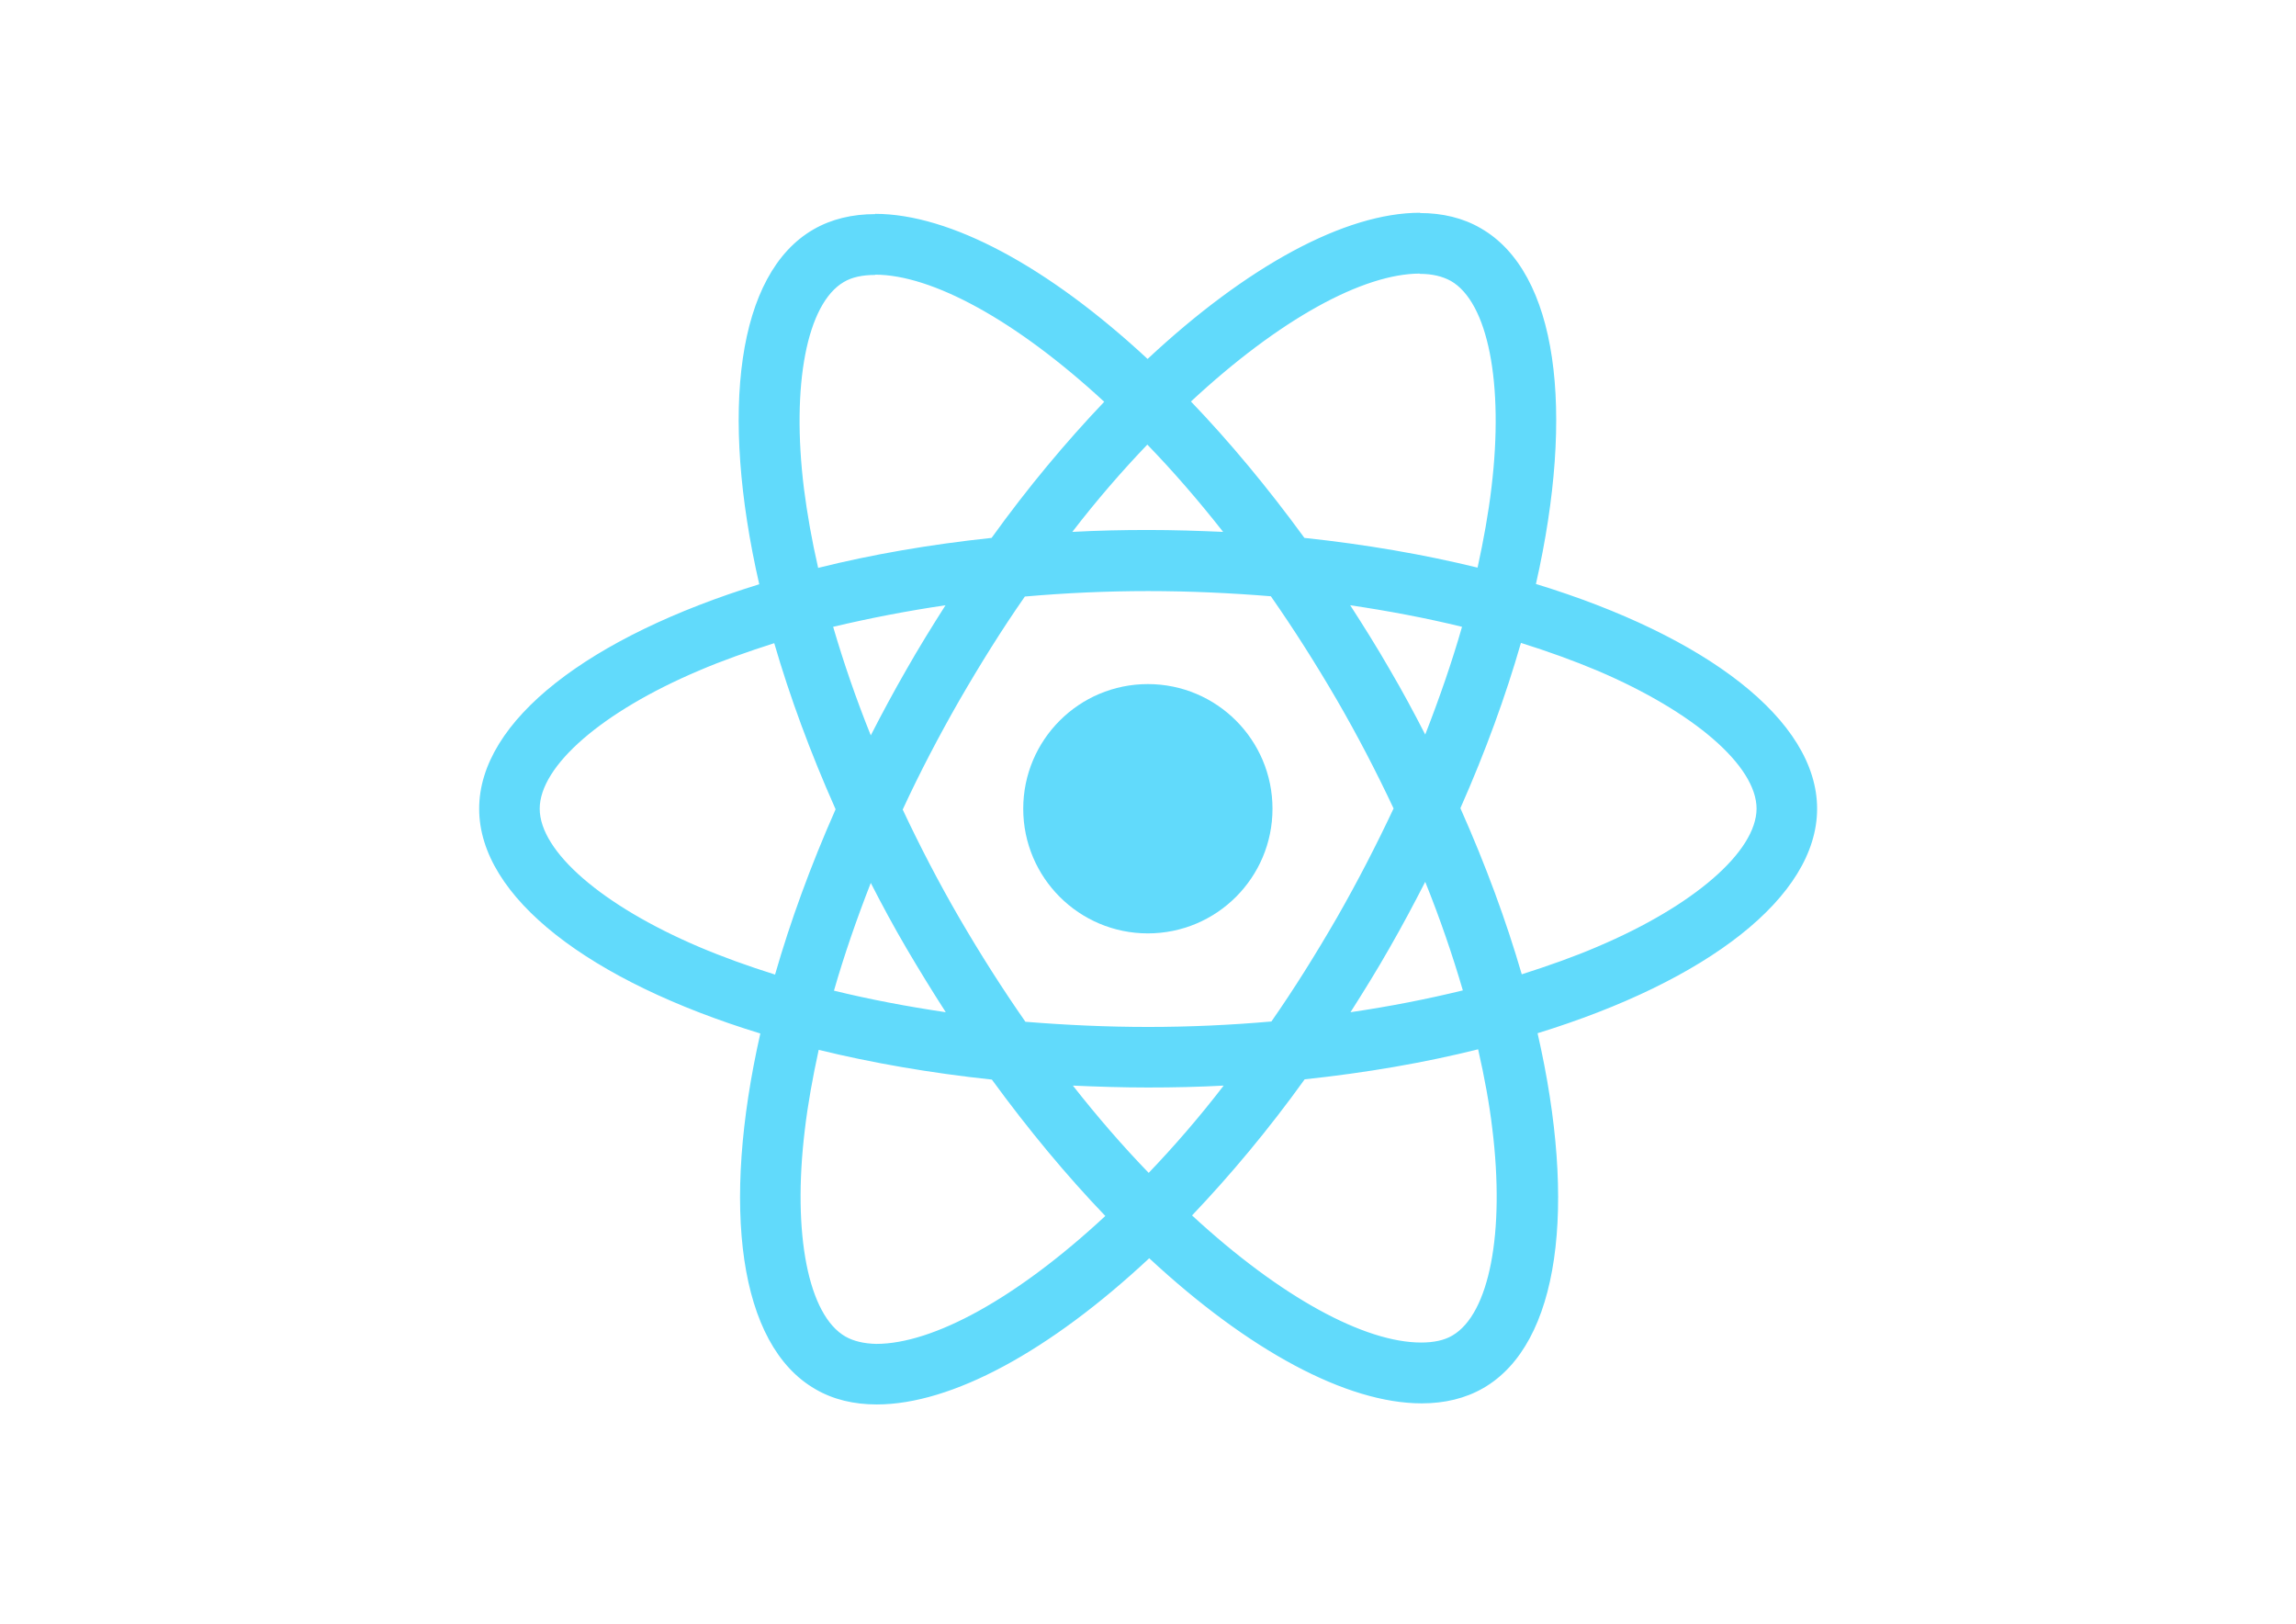
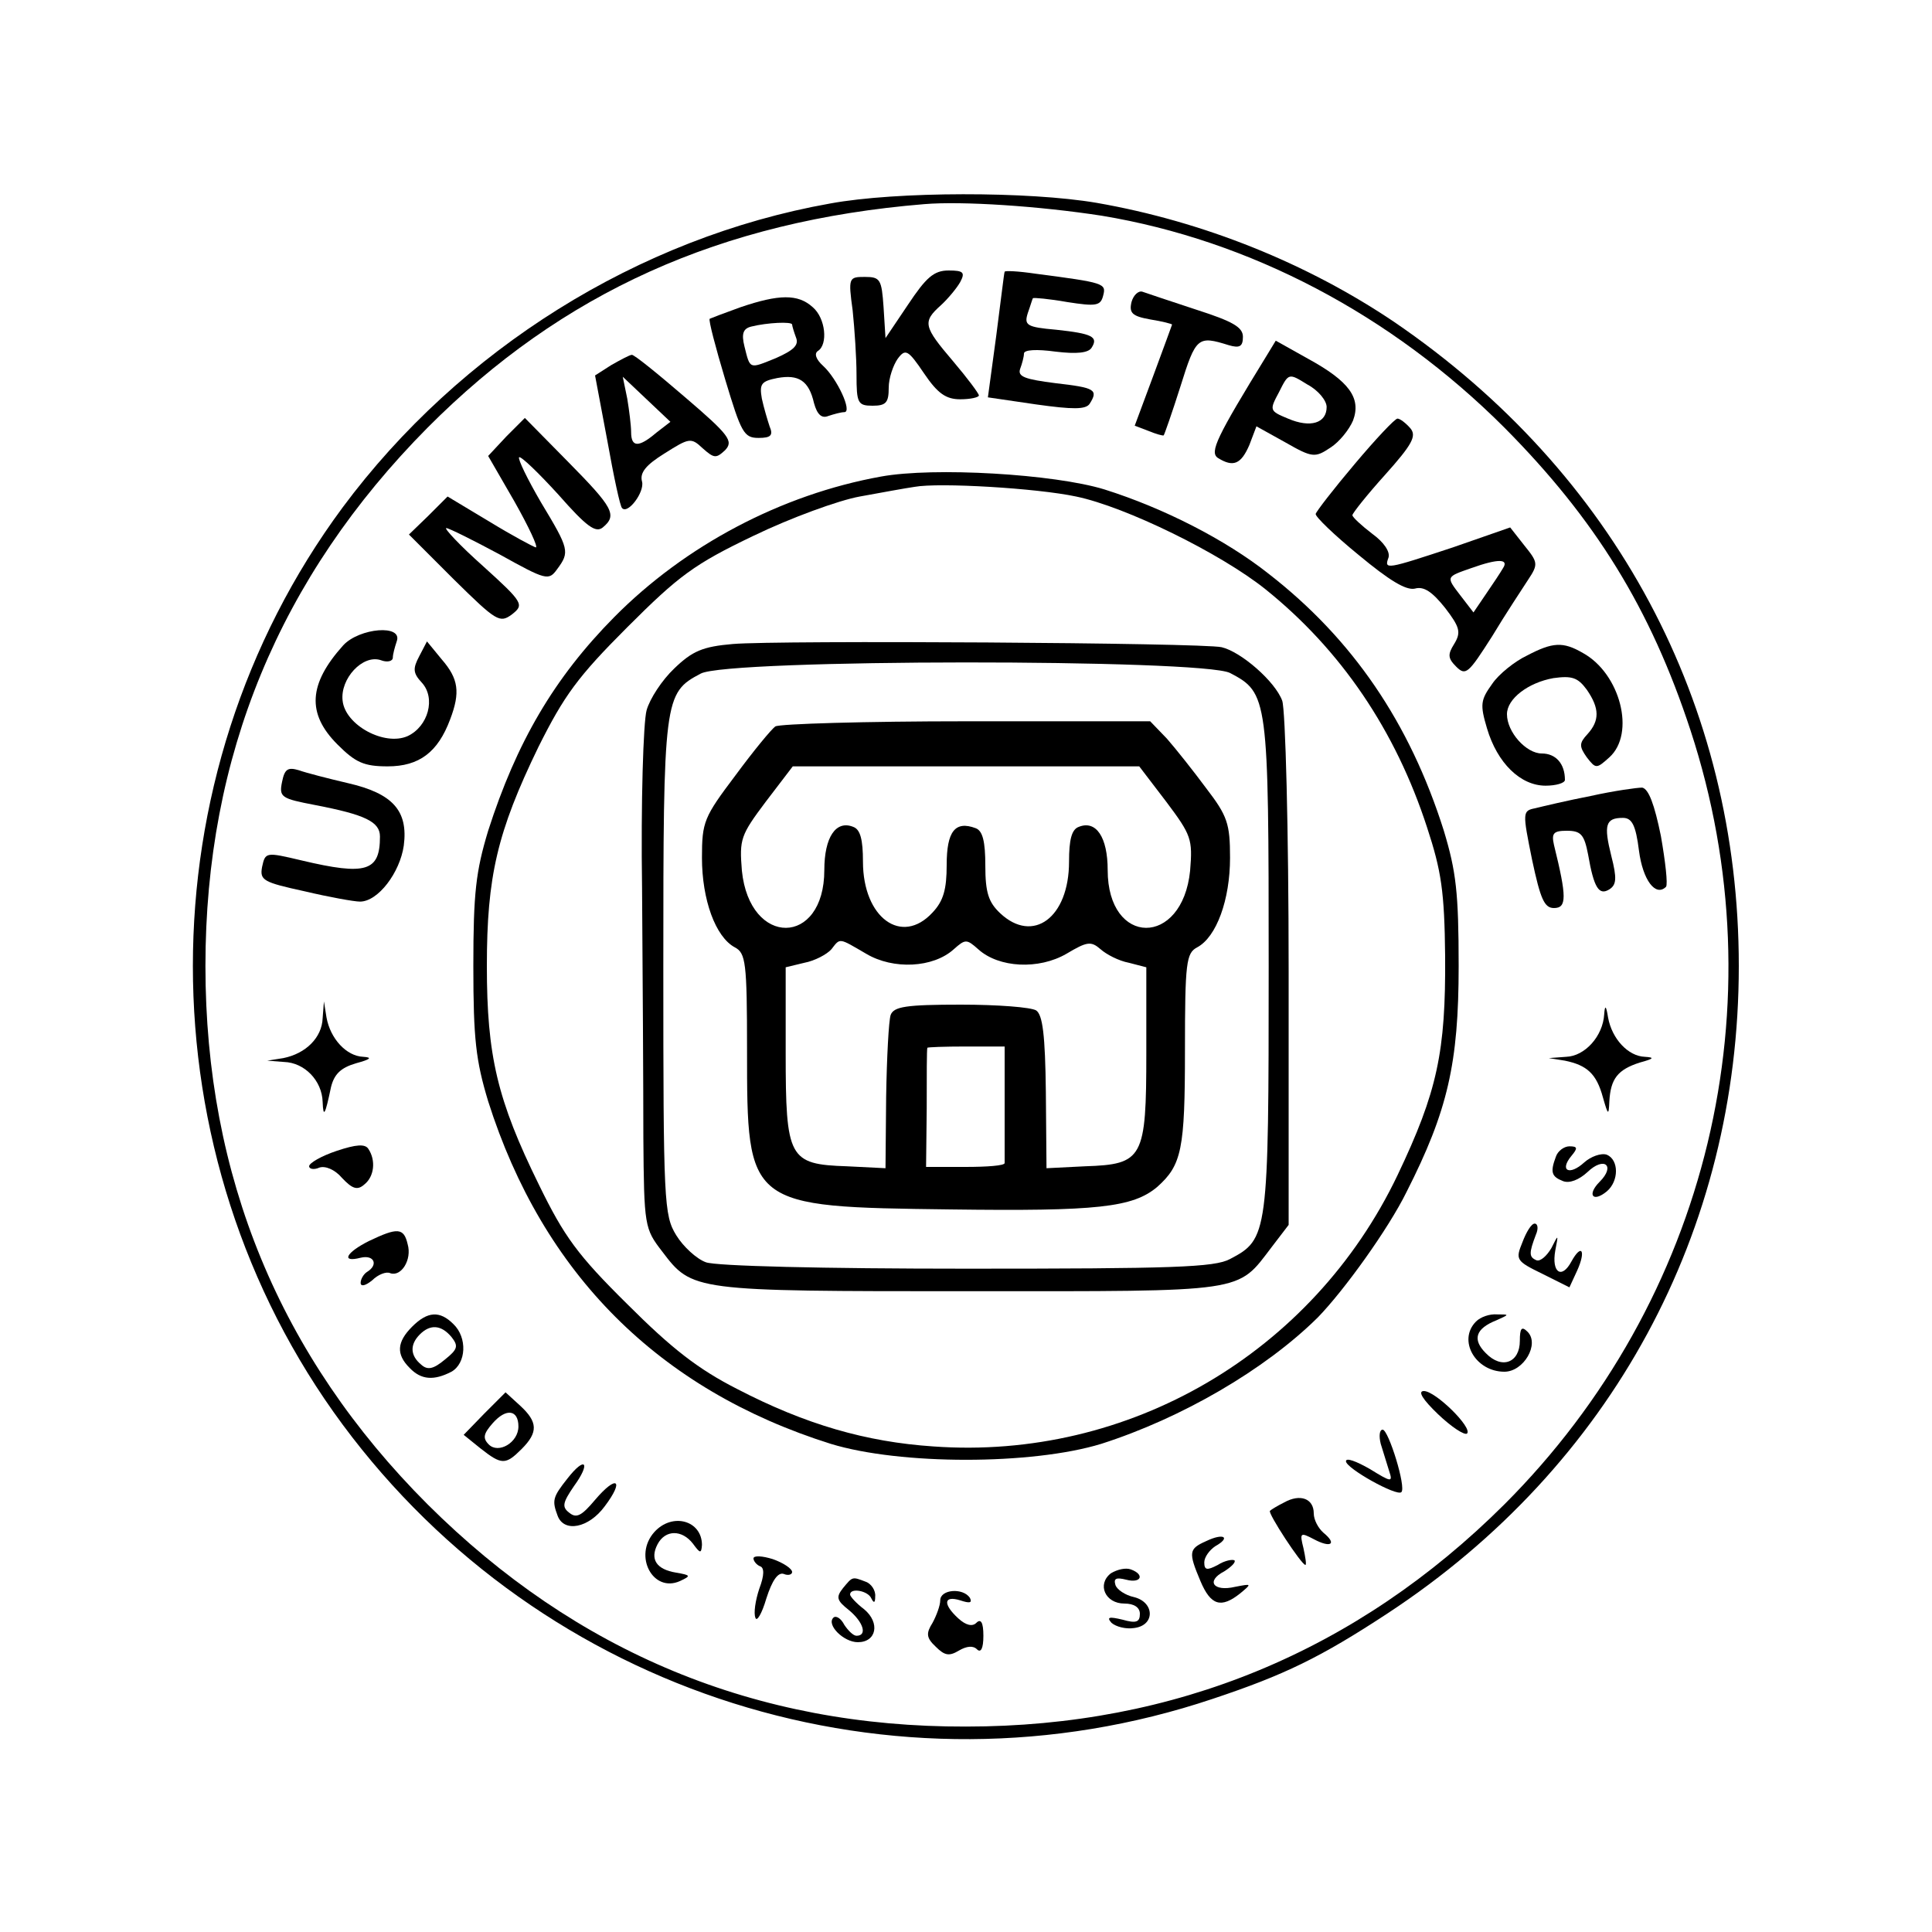
- <svg xmlns="http://www.w3.org/2000/svg" viewBox="0 0 841.9 595.3">
-   <g fill="#61DAFB">
-     <path d="M666.3 296.5c0-32.5-40.7-63.3-103.1-82.4 14.4-63.6 8-114.2-20.2-130.4-6.5-3.8-14.1-5.6-22.4-5.6v22.3c4.6 0 8.3.9 11.4 2.6 13.6 7.8 19.5 37.5 14.9 75.7-1.1 9.4-2.9 19.3-5.1 29.4-19.6-4.8-41-8.5-63.5-10.9-13.5-18.5-27.5-35.3-41.6-50 32.6-30.3 63.2-46.9 84-46.9V78c-27.5 0-63.5 19.6-99.9 53.6-36.4-33.8-72.4-53.2-99.9-53.2v22.3c20.7 0 51.4 16.5 84 46.6-14 14.7-28 31.4-41.3 49.9-22.6 2.4-44 6.1-63.6 11-2.3-10-4-19.7-5.2-29-4.7-38.2 1.1-67.9 14.6-75.8 3-1.8 6.9-2.6 11.5-2.6V78.5c-8.4 0-16 1.8-22.6 5.6-28.1 16.2-34.4 66.7-19.9 130.1-62.2 19.2-102.7 49.9-102.7 82.3 0 32.5 40.7 63.3 103.1 82.4-14.4 63.6-8 114.2 20.2 130.4 6.5 3.8 14.1 5.6 22.5 5.6 27.5 0 63.5-19.6 99.9-53.6 36.4 33.8 72.4 53.2 99.9 53.2 8.4 0 16-1.8 22.6-5.6 28.1-16.2 34.4-66.7 19.9-130.1 62-19.1 102.5-49.9 102.5-82.3zm-130.2-66.7c-3.7 12.9-8.3 26.2-13.5 39.5-4.1-8-8.4-16-13.1-24-4.6-8-9.5-15.8-14.4-23.4 14.2 2.1 27.9 4.7 41 7.9zm-45.8 106.5c-7.8 13.5-15.8 26.3-24.1 38.2-14.9 1.3-30 2-45.2 2-15.1 0-30.2-.7-45-1.9-8.3-11.9-16.4-24.6-24.2-38-7.6-13.1-14.5-26.4-20.8-39.8 6.2-13.4 13.2-26.8 20.7-39.9 7.8-13.5 15.8-26.3 24.1-38.2 14.9-1.3 30-2 45.2-2 15.1 0 30.2.7 45 1.9 8.3 11.9 16.4 24.6 24.2 38 7.6 13.1 14.5 26.4 20.8 39.8-6.3 13.4-13.2 26.8-20.7 39.9zm32.3-13c5.4 13.4 10 26.8 13.8 39.8-13.1 3.2-26.9 5.9-41.2 8 4.9-7.7 9.8-15.6 14.4-23.7 4.6-8 8.9-16.1 13-24.1zM421.2 430c-9.3-9.6-18.6-20.3-27.8-32 9 .4 18.2.7 27.5.7 9.4 0 18.7-.2 27.8-.7-9 11.7-18.3 22.4-27.5 32zm-74.4-58.9c-14.2-2.1-27.9-4.7-41-7.9 3.7-12.9 8.3-26.2 13.5-39.5 4.1 8 8.4 16 13.1 24 4.7 8 9.5 15.8 14.4 23.4zM420.7 163c9.3 9.6 18.6 20.3 27.8 32-9-.4-18.2-.7-27.5-.7-9.4 0-18.7.2-27.8.7 9-11.7 18.3-22.4 27.5-32zm-74 58.9c-4.9 7.7-9.8 15.6-14.4 23.7-4.6 8-8.9 16-13 24-5.4-13.4-10-26.8-13.8-39.8 13.1-3.1 26.9-5.8 41.2-7.9zm-90.5 125.2c-35.4-15.1-58.3-34.9-58.3-50.6 0-15.7 22.9-35.6 58.3-50.6 8.6-3.7 18-7 27.7-10.1 5.7 19.6 13.2 40 22.5 60.9-9.2 20.8-16.6 41.1-22.2 60.6-9.9-3.1-19.3-6.5-28-10.2zM310 490c-13.6-7.8-19.5-37.5-14.9-75.7 1.1-9.4 2.9-19.3 5.1-29.4 19.6 4.8 41 8.5 63.5 10.9 13.5 18.5 27.5 35.3 41.6 50-32.6 30.3-63.2 46.9-84 46.9-4.5-.1-8.3-1-11.3-2.7zm237.2-76.2c4.7 38.2-1.1 67.9-14.6 75.8-3 1.8-6.9 2.6-11.5 2.6-20.7 0-51.4-16.5-84-46.6 14-14.7 28-31.4 41.3-49.9 22.6-2.4 44-6.1 63.6-11 2.3 10.1 4.1 19.8 5.2 29.1zm38.5-66.7c-8.6 3.7-18 7-27.7 10.1-5.7-19.6-13.2-40-22.5-60.9 9.2-20.8 16.6-41.1 22.2-60.6 9.9 3.1 19.3 6.5 28.1 10.2 35.4 15.1 58.3 34.9 58.3 50.6-.1 15.7-23 35.6-58.4 50.6zM320.8 78.4z" />
-     <circle cx="420.9" cy="296.5" r="45.7" />
-     <path d="M520.5 78.1z" />
+ <svg xmlns="http://www.w3.org/2000/svg" version="1.0" width="300pt" height="300pt" viewBox="0 0 300 300" preserveAspectRatio="xMidYMid meet">
+   <g transform="translate(0,300) scale(0.1,-0.1)" fill="#000000" stroke="none">
+     <path d="M1289 2684 c-298 -53 -575 -227 -757 -472 -310 -419 -310 -1005 0 -1424 311 -420 856 -592 1351 -426 111 37 167 64 272 133 347 228 545 593 545 1005 0 407 -192 766 -535 1000 -135 91 -296 156 -462 185 -105 18 -311 18 -414 -1z m422 -19 c229 -38 449 -153 625 -329 141 -142 227 -281 289 -470 139 -424 28 -885 -289 -1202 -229 -228 -511 -345 -836 -345 -326 -1 -605 115 -836 345 -230 230 -345 510 -345 836 0 326 115 604 345 836 209 210 455 321 771 347 59 5 179 -3 276 -18z" />
+     <path d="M1410 2527 l-35 -52 -3 48 c-3 43 -5 47 -29 47 -25 0 -26 -1 -19 -52 3 -29 6 -74 6 -100 0 -44 2 -48 25 -48 21 0 25 5 25 28 0 15 7 35 14 45 12 16 16 14 41 -23 21 -31 34 -40 56 -40 16 0 29 3 29 6 0 3 -18 27 -40 53 -46 54 -48 61 -19 87 11 10 25 27 30 36 8 15 5 18 -18 18 -23 0 -35 -11 -63 -53z" />
+     <path d="M1560 2578 c-1 -2 -6 -46 -13 -99 l-13 -96 75 -11 c57 -8 77 -8 83 1 14 22 8 25 -53 32 -47 6 -59 10 -55 22 3 8 6 19 6 24 0 6 20 7 49 3 33 -4 51 -2 56 6 11 17 1 22 -55 28 -46 4 -50 7 -44 26 4 11 7 22 8 23 1 1 25 -1 53 -6 45 -7 52 -6 56 10 5 19 2 20 -105 34 -27 4 -48 5 -48 3z" />
+     <path d="M1757 2531 c-4 -17 1 -22 29 -27 19 -3 34 -7 34 -8 0 0 -13 -36 -29 -79 l-29 -78 21 -8 c12 -5 23 -8 24 -7 1 1 13 35 26 76 24 77 27 79 75 64 17 -5 22 -2 22 13 0 15 -16 24 -72 42 -40 13 -78 26 -84 28 -6 2 -14 -5 -17 -16z" />
+     <path d="M1150 2523 c-25 -9 -46 -17 -48 -18 -2 -2 9 -44 24 -94 25 -83 29 -91 52 -91 19 0 23 4 17 18 -3 9 -9 29 -12 43 -4 23 -1 27 24 32 33 6 49 -4 57 -39 5 -18 12 -24 22 -20 9 3 20 6 25 6 13 0 -11 52 -33 72 -11 10 -14 19 -8 23 16 10 12 51 -8 68 -23 21 -53 20 -112 0z m80 -27 c0 -2 3 -12 6 -20 5 -12 -4 -20 -31 -32 -42 -17 -40 -18 -49 18 -5 20 -2 28 11 31 24 6 63 8 63 3z" />
+     <path d="M1967 2448 c-78 -127 -89 -150 -76 -159 24 -15 36 -10 49 20 l11 29 45 -25 c42 -24 46 -24 70 -8 14 9 29 28 35 42 13 35 -6 61 -70 96 l-50 28 -14 -23z m93 -80 c0 -25 -25 -33 -60 -18 -29 12 -29 13 -14 41 15 30 15 30 44 12 17 -9 30 -25 30 -35z" />
+     <path d="M949 2433 l-25 -16 19 -101 c10 -56 20 -103 23 -105 9 -10 35 25 31 41 -4 14 6 26 35 44 38 24 41 25 59 8 18 -16 21 -16 35 -3 13 14 7 23 -62 82 -43 37 -80 67 -83 66 -3 0 -18 -8 -32 -16z m70 -105 c-27 -23 -39 -23 -39 1 0 10 -3 34 -6 52 l-7 34 37 -35 37 -35 -22 -17z" />
+     <path d="M786 2322 l-28 -30 41 -71 c22 -39 37 -71 33 -71 -4 1 -36 18 -72 40 l-65 39 -30 -30 -30 -29 70 -70 c66 -65 71 -68 90 -54 19 15 18 18 -45 75 -36 32 -61 59 -57 59 4 0 42 -19 83 -41 72 -40 76 -41 89 -23 20 27 19 31 -25 104 -21 36 -36 67 -34 70 3 2 30 -24 61 -58 44 -50 58 -60 69 -51 23 19 16 31 -54 102 l-67 68 -29 -29z" />
+     <path d="M2104 2280 c-33 -39 -60 -74 -61 -78 -1 -4 29 -33 67 -64 47 -39 73 -55 87 -52 14 4 27 -5 47 -30 23 -30 25 -38 14 -56 -10 -16 -10 -22 3 -35 15 -15 19 -11 56 47 21 35 47 74 56 88 16 24 15 27 -6 53 l-22 28 -89 -31 c-103 -34 -107 -35 -100 -16 3 9 -7 24 -25 37 -17 13 -31 26 -31 29 0 3 23 32 51 63 42 47 49 60 39 72 -7 8 -16 15 -20 15 -4 0 -34 -32 -66 -70z m230 -162 c-4 -7 -16 -25 -27 -41 l-19 -28 -20 26 c-23 30 -23 29 17 43 42 15 58 14 49 0z" />
+     <path d="M1368 2260 c-155 -28 -304 -107 -414 -218 -94 -95 -152 -195 -196 -332 -19 -63 -23 -96 -23 -210 0 -114 4 -147 23 -210 85 -268 265 -448 532 -532 108 -33 312 -33 420 0 125 40 254 115 336 196 41 42 110 138 138 195 64 126 81 200 81 351 0 114 -4 147 -23 210 -53 168 -142 298 -272 399 -67 53 -163 102 -255 131 -78 24 -265 35 -347 20z m303 -31 c77 -16 224 -88 294 -144 117 -94 202 -219 251 -370 22 -67 27 -99 28 -200 1 -148 -12 -210 -74 -340 -132 -276 -417 -443 -721 -421 -104 7 -198 34 -304 89 -61 31 -102 63 -171 132 -77 76 -98 105 -137 185 -65 132 -81 201 -81 340 0 139 16 208 80 340 40 80 61 109 138 186 80 80 104 98 196 142 58 28 132 55 165 61 33 6 71 13 85 15 38 7 190 -2 251 -15z" />
+     <path d="M1138 2000 c-47 -4 -63 -11 -91 -38 -19 -18 -38 -47 -43 -65 -5 -18 -9 -142 -7 -277 1 -135 2 -308 2 -386 1 -138 2 -142 29 -177 47 -62 47 -62 477 -62 434 0 415 -3 470 69 l26 34 0 395 c0 220 -5 405 -10 419 -11 30 -64 76 -94 83 -30 7 -689 11 -759 5z m772 -45 c59 -31 60 -37 60 -455 0 -418 -1 -424 -60 -455 -24 -13 -89 -15 -409 -15 -222 0 -390 4 -405 10 -14 5 -35 24 -46 42 -19 31 -20 51 -20 416 0 418 1 426 58 456 41 23 779 23 822 1z" />
+     <path d="M1204 1872 c-6 -4 -34 -38 -62 -76 -49 -65 -52 -72 -52 -128 0 -65 21 -123 51 -139 17 -9 19 -23 19 -160 0 -243 0 -243 316 -247 228 -3 283 3 321 35 38 34 43 58 43 212 0 137 2 151 19 160 30 16 51 74 51 139 0 53 -4 65 -37 108 -20 27 -47 61 -61 77 l-26 27 -285 0 c-157 0 -291 -4 -297 -8z m607 -117 c39 -52 41 -58 37 -107 -12 -119 -128 -118 -128 1 0 51 -18 78 -45 67 -11 -4 -15 -20 -15 -54 0 -87 -56 -128 -107 -80 -18 17 -23 32 -23 74 0 37 -4 54 -15 58 -32 12 -45 -5 -45 -57 0 -38 -5 -56 -22 -74 -48 -52 -108 -8 -108 79 0 34 -4 50 -15 54 -27 11 -45 -16 -45 -67 0 -119 -116 -120 -128 -1 -4 49 -2 55 37 107 l42 55 269 0 269 0 42 -55z m-466 -236 c42 -25 104 -22 136 7 18 16 20 16 38 0 32 -29 94 -32 137 -7 32 19 38 20 53 7 9 -8 28 -18 44 -21 l27 -7 0 -133 c0 -164 -5 -173 -95 -176 l-60 -3 -1 118 c-1 89 -5 120 -15 127 -8 5 -60 9 -117 9 -85 0 -104 -3 -109 -16 -3 -9 -6 -66 -7 -127 l-1 -111 -60 3 c-90 3 -95 12 -95 176 l0 133 29 7 c16 3 35 13 42 21 14 18 11 18 54 -7z m215 -231 c0 -49 0 -91 0 -94 0 -4 -27 -6 -61 -6 l-61 0 1 91 c0 50 0 92 1 94 0 1 27 2 60 2 l60 0 0 -87z" />
+     <path d="M533 1998 c-54 -60 -57 -106 -9 -154 28 -28 41 -34 78 -34 49 0 78 22 97 73 16 42 13 63 -13 93 l-23 28 -12 -23 c-10 -19 -10 -26 4 -41 22 -24 10 -68 -22 -83 -36 -16 -97 17 -101 55 -4 34 31 72 59 63 10 -4 19 -2 19 4 0 5 3 16 6 25 10 27 -58 21 -83 -6z" />
+     <path d="M2371 1982 c-19 -9 -44 -29 -54 -44 -18 -25 -19 -32 -8 -69 16 -54 52 -89 91 -89 16 0 30 4 30 9 0 25 -14 41 -36 41 -24 0 -54 33 -54 61 0 24 33 49 72 56 29 4 38 1 52 -18 20 -29 20 -48 1 -69 -13 -14 -13 -19 -1 -36 14 -18 15 -18 35 0 41 37 17 130 -41 162 -31 18 -47 17 -87 -4z" />
+     <path d="M438 1786 c-5 -24 -1 -26 51 -36 78 -15 101 -26 101 -49 0 -54 -21 -61 -122 -37 -55 13 -56 13 -61 -10 -4 -21 2 -24 66 -38 38 -9 77 -16 86 -16 28 0 62 45 68 87 7 54 -17 81 -87 97 -30 7 -65 16 -76 20 -17 5 -22 2 -26 -18z" />
+     <path d="M2470 1764 c-36 -7 -74 -16 -86 -19 -20 -4 -20 -6 -5 -80 13 -61 19 -75 34 -75 20 0 20 17 0 98 -4 18 -1 22 20 22 22 0 27 -6 33 -37 9 -52 17 -64 33 -54 11 7 12 17 3 52 -12 48 -9 59 18 59 14 0 20 -11 25 -51 6 -46 26 -72 42 -56 3 4 -1 39 -8 79 -10 49 -19 73 -29 75 -8 0 -44 -5 -80 -13z" />
+     <path d="M501 1419 c-1 -30 -26 -55 -61 -62 l-25 -4 26 -2 c32 -1 59 -29 60 -62 1 -26 4 -20 13 23 5 20 15 30 39 37 22 6 26 9 11 10 -26 1 -51 28 -57 61 l-4 25 -2 -26z" />
+     <path d="M2491 1425 c-2 -34 -30 -65 -59 -66 l-27 -2 25 -4 c34 -7 49 -20 59 -57 8 -28 9 -29 10 -6 2 35 13 49 47 60 22 6 24 8 8 9 -26 1 -51 28 -57 61 -3 19 -5 20 -6 5z" />
+     <path d="M523 1213 c-24 -8 -43 -19 -43 -24 0 -4 7 -6 16 -2 9 3 24 -3 35 -16 16 -17 24 -20 35 -10 15 12 18 37 6 55 -5 8 -19 7 -49 -3z" />
+     <path d="M2416 1204 c-9 -24 -7 -31 11 -38 10 -4 25 2 38 14 26 25 44 10 19 -15 -20 -20 -11 -33 11 -15 19 16 19 49 0 57 -9 3 -25 -3 -35 -12 -23 -21 -39 -13 -20 10 10 12 10 15 -3 15 -8 0 -18 -7 -21 -16z" />
+     <path d="M2364 1071 c-11 -27 -10 -29 31 -49 l42 -21 12 26 c14 31 7 43 -9 14 -15 -28 -31 -17 -25 17 5 26 5 26 -6 4 -7 -12 -17 -21 -23 -19 -12 5 -12 11 -1 40 4 9 3 17 -2 17 -5 0 -13 -13 -19 -29z" />
+     <path d="M573 1073 c-36 -18 -44 -34 -13 -26 21 5 28 -11 10 -22 -5 -3 -10 -11 -10 -17 0 -6 7 -5 18 4 9 9 22 14 28 11 17 -6 34 21 27 45 -6 26 -16 26 -60 5z" />
+     <path d="M640 940 c-24 -24 -25 -43 -4 -64 18 -19 38 -20 65 -6 23 13 25 53 3 74 -21 21 -40 20 -64 -4z m61 -16 c11 -14 10 -19 -10 -35 -18 -15 -27 -17 -37 -8 -17 14 -18 31 -2 47 16 16 33 15 49 -4z" />
+     <path d="M2292 948 c-29 -29 -1 -78 44 -78 30 0 55 43 36 62 -9 9 -12 6 -12 -14 0 -34 -28 -45 -53 -19 -21 21 -16 38 17 51 20 9 20 9 1 9 -12 1 -26 -4 -33 -11z" />
+     <path d="M752 805 l-32 -33 26 -21 c33 -26 39 -26 64 -1 26 26 25 42 -2 67 l-23 21 -33 -33z m53 -20 c0 -25 -31 -43 -46 -28 -10 10 -8 17 6 33 21 24 40 21 40 -5z" />
+     <path d="M2233 804 c21 -20 41 -33 45 -30 9 9 -49 66 -67 66 -10 0 -2 -13 22 -36z" />
+     <path d="M2144 758 c4 -13 10 -32 13 -42 6 -18 4 -18 -30 3 -21 12 -37 18 -37 12 0 -11 79 -55 86 -48 8 7 -20 97 -29 97 -5 0 -6 -10 -3 -22z" />
+     <path d="M881 704 c-23 -29 -24 -34 -15 -58 10 -26 48 -19 73 15 31 41 19 50 -15 10 -21 -25 -29 -29 -40 -20 -12 9 -10 16 7 41 27 37 18 48 -10 12z" />
+     <path d="M1994 667 c-10 -5 -20 -11 -22 -13 -4 -3 49 -84 55 -84 2 0 0 12 -3 26 -6 24 -5 25 16 14 26 -14 37 -8 15 10 -8 7 -15 20 -15 30 0 23 -21 31 -46 17z" />
+     <path d="M1016 621 c-33 -37 -2 -95 40 -76 17 8 17 9 -6 13 -31 5 -41 21 -29 44 12 23 38 23 55 1 11 -15 13 -16 14 -2 0 38 -46 51 -74 20z" />
+     <path d="M1873 607 c-27 -12 -28 -17 -9 -62 16 -38 32 -43 62 -19 18 15 18 15 -8 10 -34 -8 -46 9 -17 24 11 7 18 14 16 17 -3 2 -15 0 -26 -7 -17 -9 -21 -8 -21 4 0 8 8 19 17 25 25 14 13 21 -14 8z" />
+     <path d="M1170 580 c0 -4 5 -10 10 -12 7 -2 7 -14 -1 -35 -6 -18 -9 -38 -6 -45 2 -7 10 6 17 30 9 28 18 41 27 38 7 -3 13 -1 13 3 0 5 -13 14 -30 20 -16 5 -30 6 -30 1z" />
+     <path d="M1725 557 c-22 -17 -9 -47 21 -47 15 0 24 -6 24 -16 0 -13 -6 -15 -27 -9 -21 5 -25 4 -17 -5 7 -6 22 -10 35 -8 33 4 32 40 0 48 -14 3 -27 12 -29 19 -3 10 1 12 17 8 23 -6 29 8 7 16 -8 3 -21 0 -31 -6z" />
+     <path d="M1309 534 c-11 -14 -10 -19 9 -34 23 -19 29 -40 12 -40 -5 0 -13 8 -19 17 -5 10 -13 15 -17 11 -11 -11 16 -38 38 -38 29 0 35 30 10 51 -12 9 -22 20 -22 23 0 11 28 6 33 -6 4 -8 6 -7 6 3 1 9 -6 20 -15 23 -21 8 -20 8 -35 -10z" />
+     <path d="M1460 515 c0 -8 -6 -24 -12 -35 -10 -16 -10 -23 5 -37 14 -14 21 -15 36 -6 12 7 22 8 28 2 6 -6 10 1 10 21 0 21 -4 27 -11 20 -6 -6 -16 -4 -28 7 -24 22 -23 36 3 28 15 -5 19 -4 15 4 -11 16 -46 13 -46 -4z" />
  </g>
</svg>
